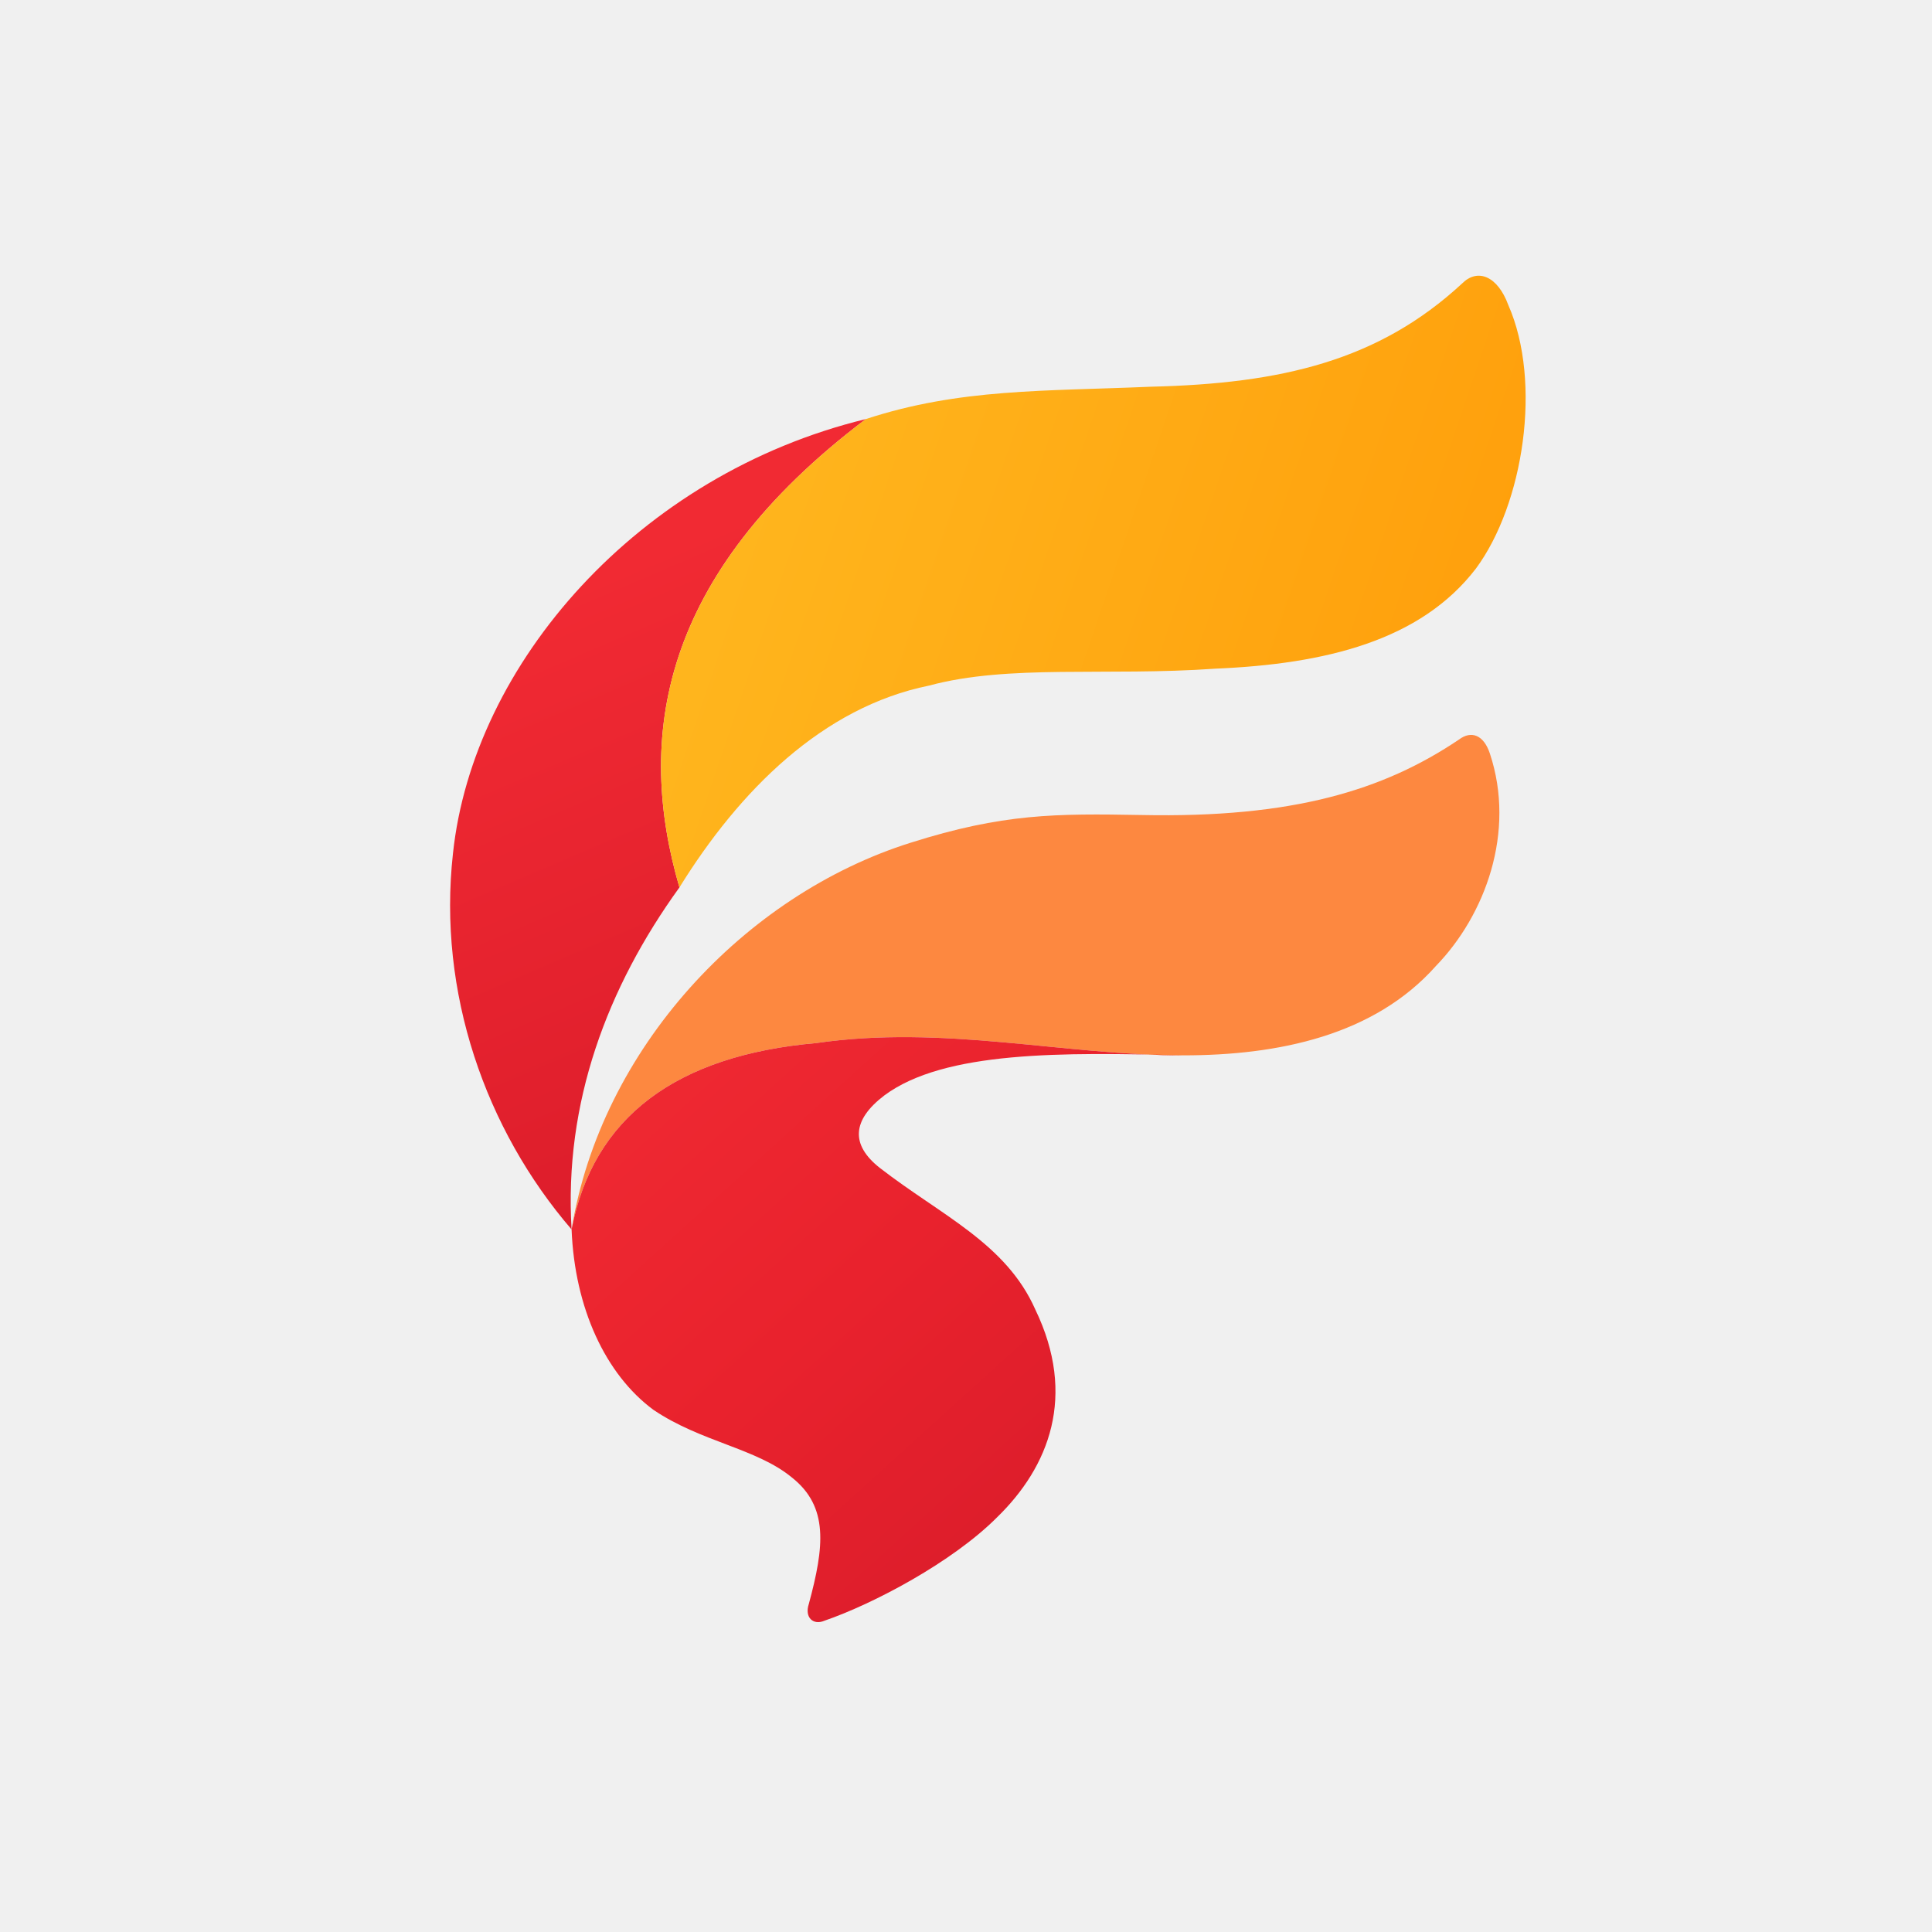
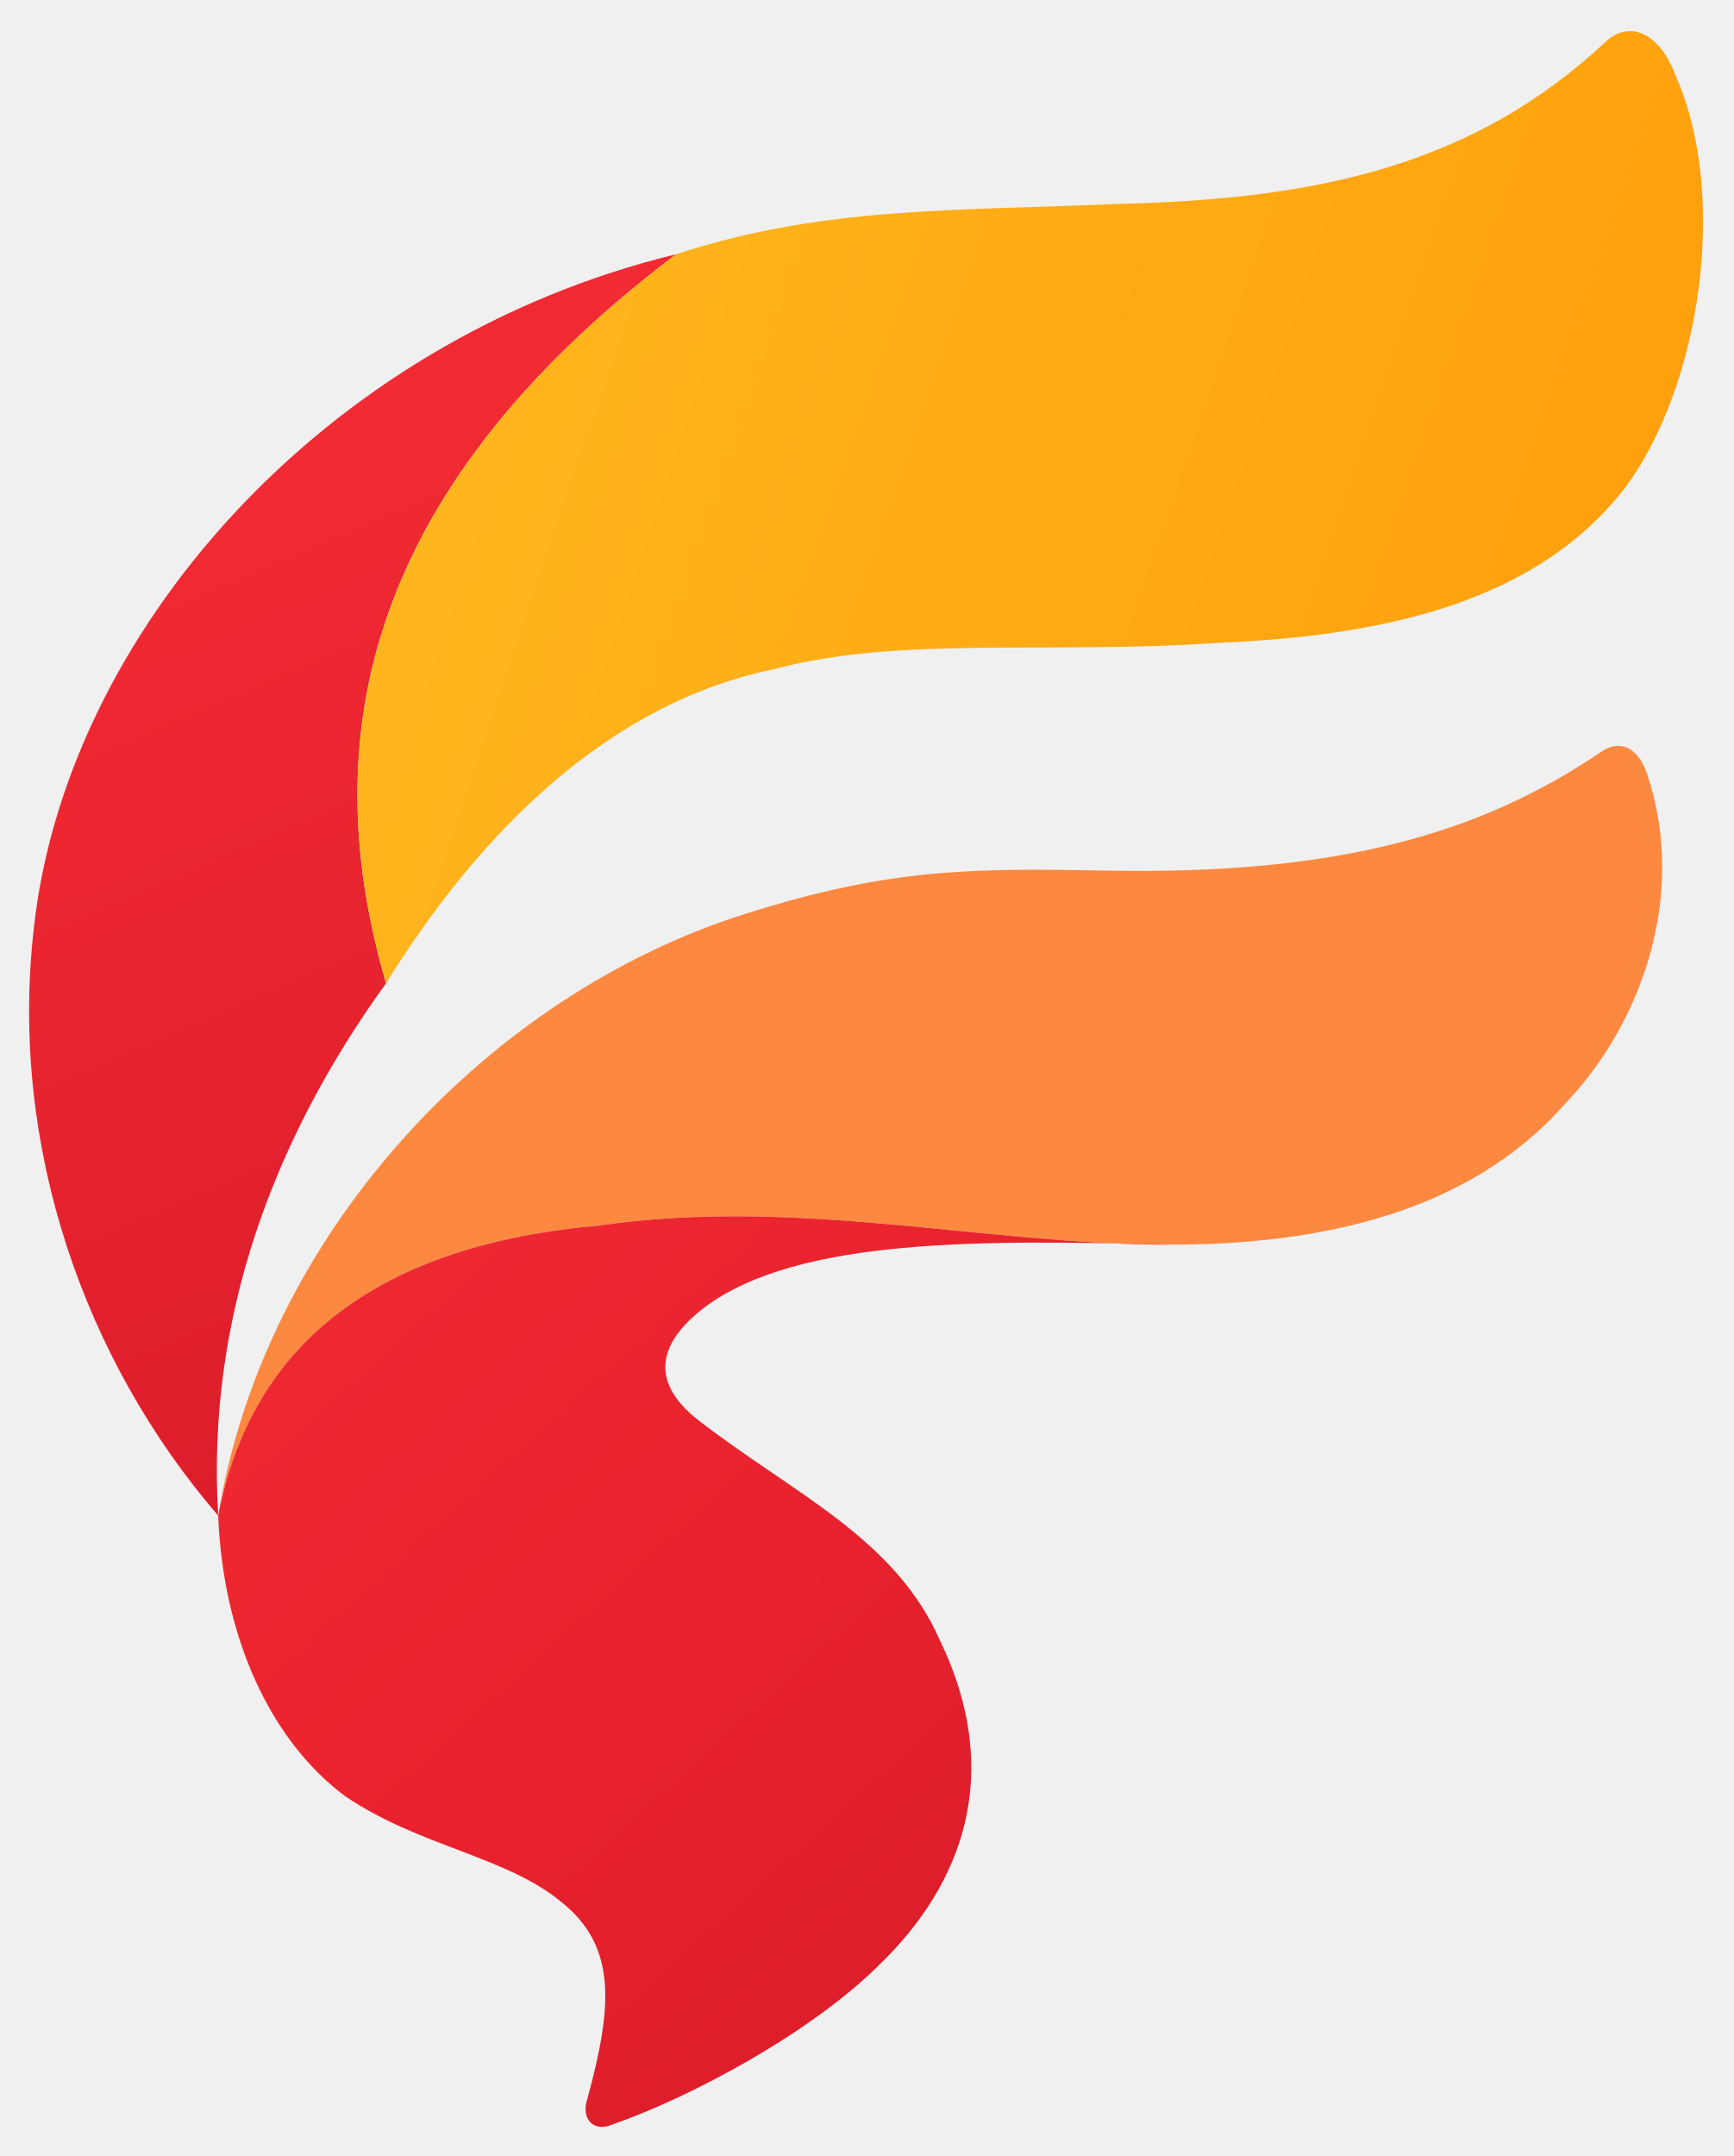
- <svg xmlns="http://www.w3.org/2000/svg" width="1254" height="1254" viewBox="0 0 1254 1254" fill="none">
+ <svg xmlns="http://www.w3.org/2000/svg" width="723" height="899" viewBox="280 166 723 899" fill="none">
  <g clip-path="url(#clip0_1_122)">
    <path d="M562 272C414 308 307 431 294 554C284 644 315 733 371 798C366 716 394 641 441 576C413 480 427 374 562 272Z" fill="url(#paint0_linear_1_122)" />
    <path d="M562 272C623 252 678 254 747 251C832 249 895 234 949 184C959 174 972 179 979 198C1001 248 989 327 958 369C922 416 860 431 789 434C718 439 655 431 603 445C534 459 480 513 441 576C413 480 427 374 562 272Z" fill="url(#paint1_linear_1_122)" />
    <path d="M371 798C390 681 483 581 591 547C651 528 685 528 741 529C839 531 898 513 947 480C955 474 963 477 967 489C984 540 964 594 932 627C892 672 830 685 768 685C690 685 613 665 530 677C439 685 385 725 371 798Z" fill="url(#paint2_linear_1_122)" />
    <path d="M371 798C385 725 439 685 530 677C613 665 690 685 768 685C690 683 613 682 574 711C553 727 552 743 571 758C611 789 653 807 672 850C699 906 681 952 647 985C618 1014 567 1041 535 1052C528 1055 522 1050 525 1041C535 1004 538 978 514 959C491 940 455 936 424 915C393 892 373 849 371 798Z" fill="url(#paint3_linear_1_122)" />
  </g>
  <defs>
    <linearGradient id="paint0_linear_1_122" x1="323" y1="400" x2="474" y2="752" gradientUnits="userSpaceOnUse">
      <stop stop-color="#F12A33" />
      <stop offset="1" stop-color="#DD1D2B" />
    </linearGradient>
    <linearGradient id="paint1_linear_1_122" x1="501" y1="288" x2="950" y2="440" gradientUnits="userSpaceOnUse">
      <stop stop-color="#FFB51D" />
      <stop offset="1" stop-color="#FFA00C" />
    </linearGradient>
    <linearGradient id="paint2_linear_1_122" x1="398" y1="764" x2="957" y2="493" gradientUnits="userSpaceOnUse">
      <stop stop-color="#FD8840" />
    </linearGradient>
    <linearGradient id="paint3_linear_1_122" x1="387" y1="711" x2="660" y2="1012" gradientUnits="userSpaceOnUse">
      <stop stop-color="#EF2932" />
      <stop offset="0.5" stop-color="#E9222D" />
      <stop offset="1" stop-color="#DC1D2B" />
    </linearGradient>
    <clipPath id="clip0_1_122">
      <rect width="1254" height="1254" fill="white" />
    </clipPath>
  </defs>
</svg>
